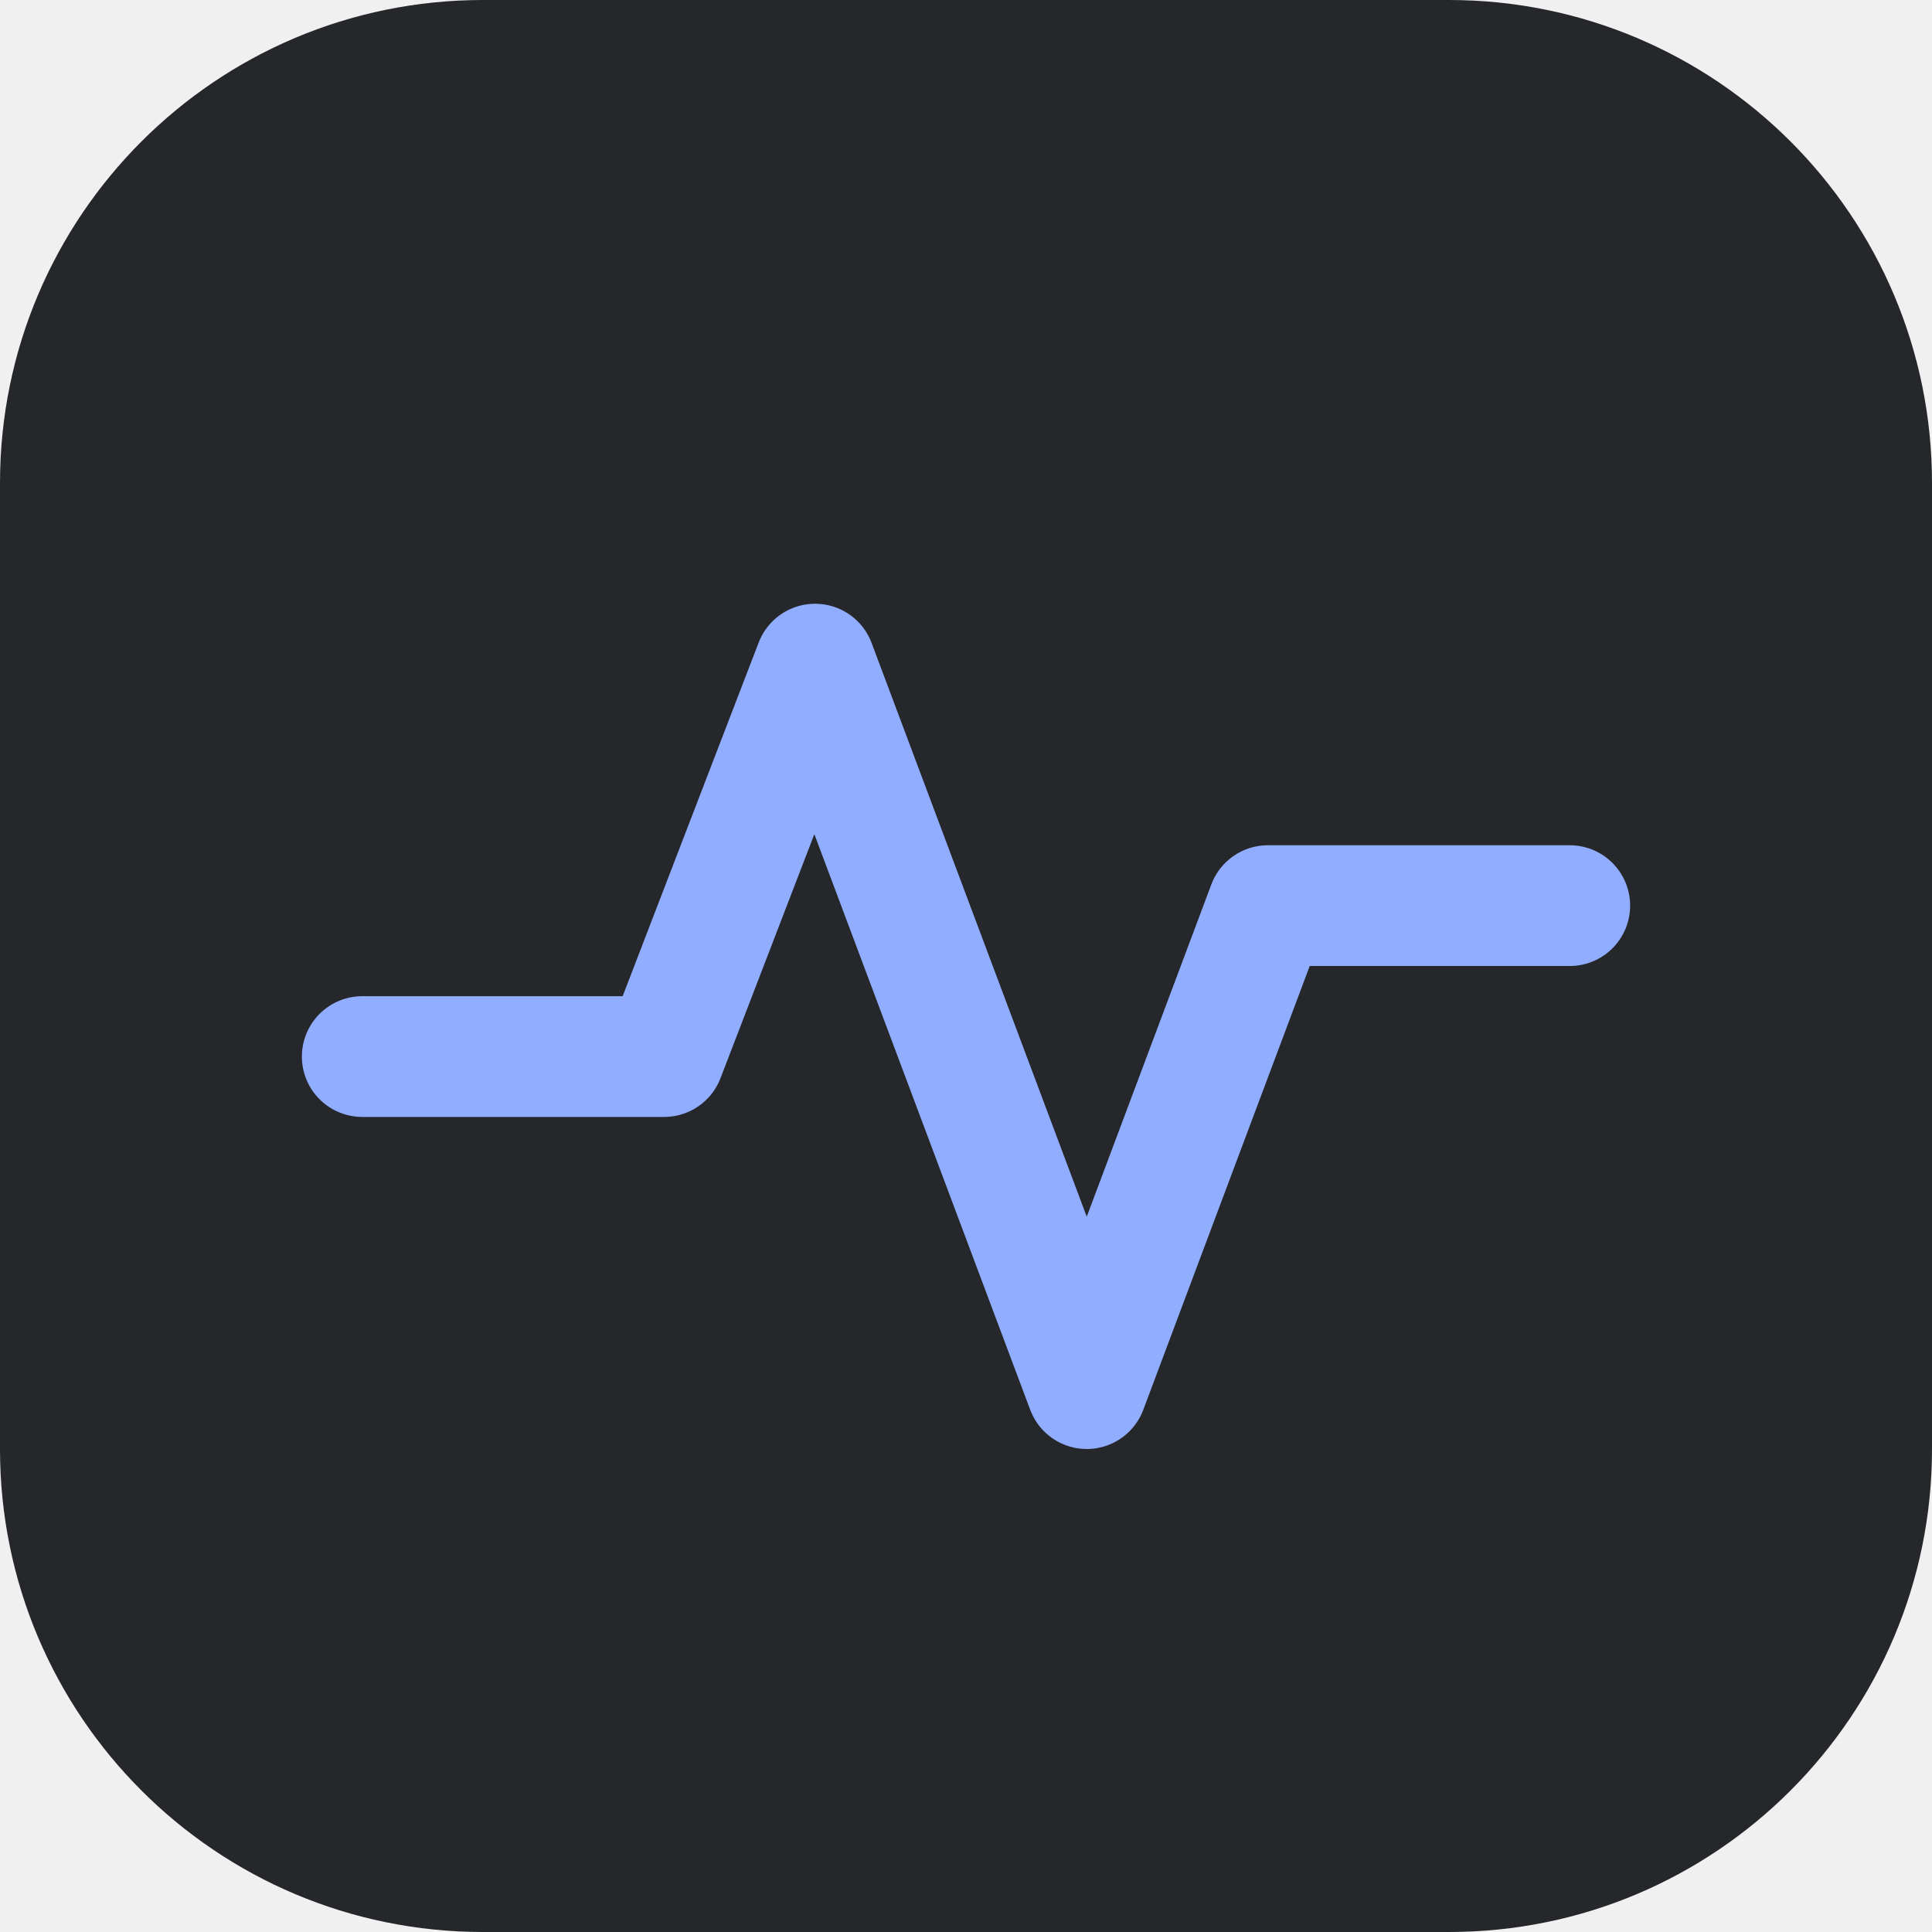
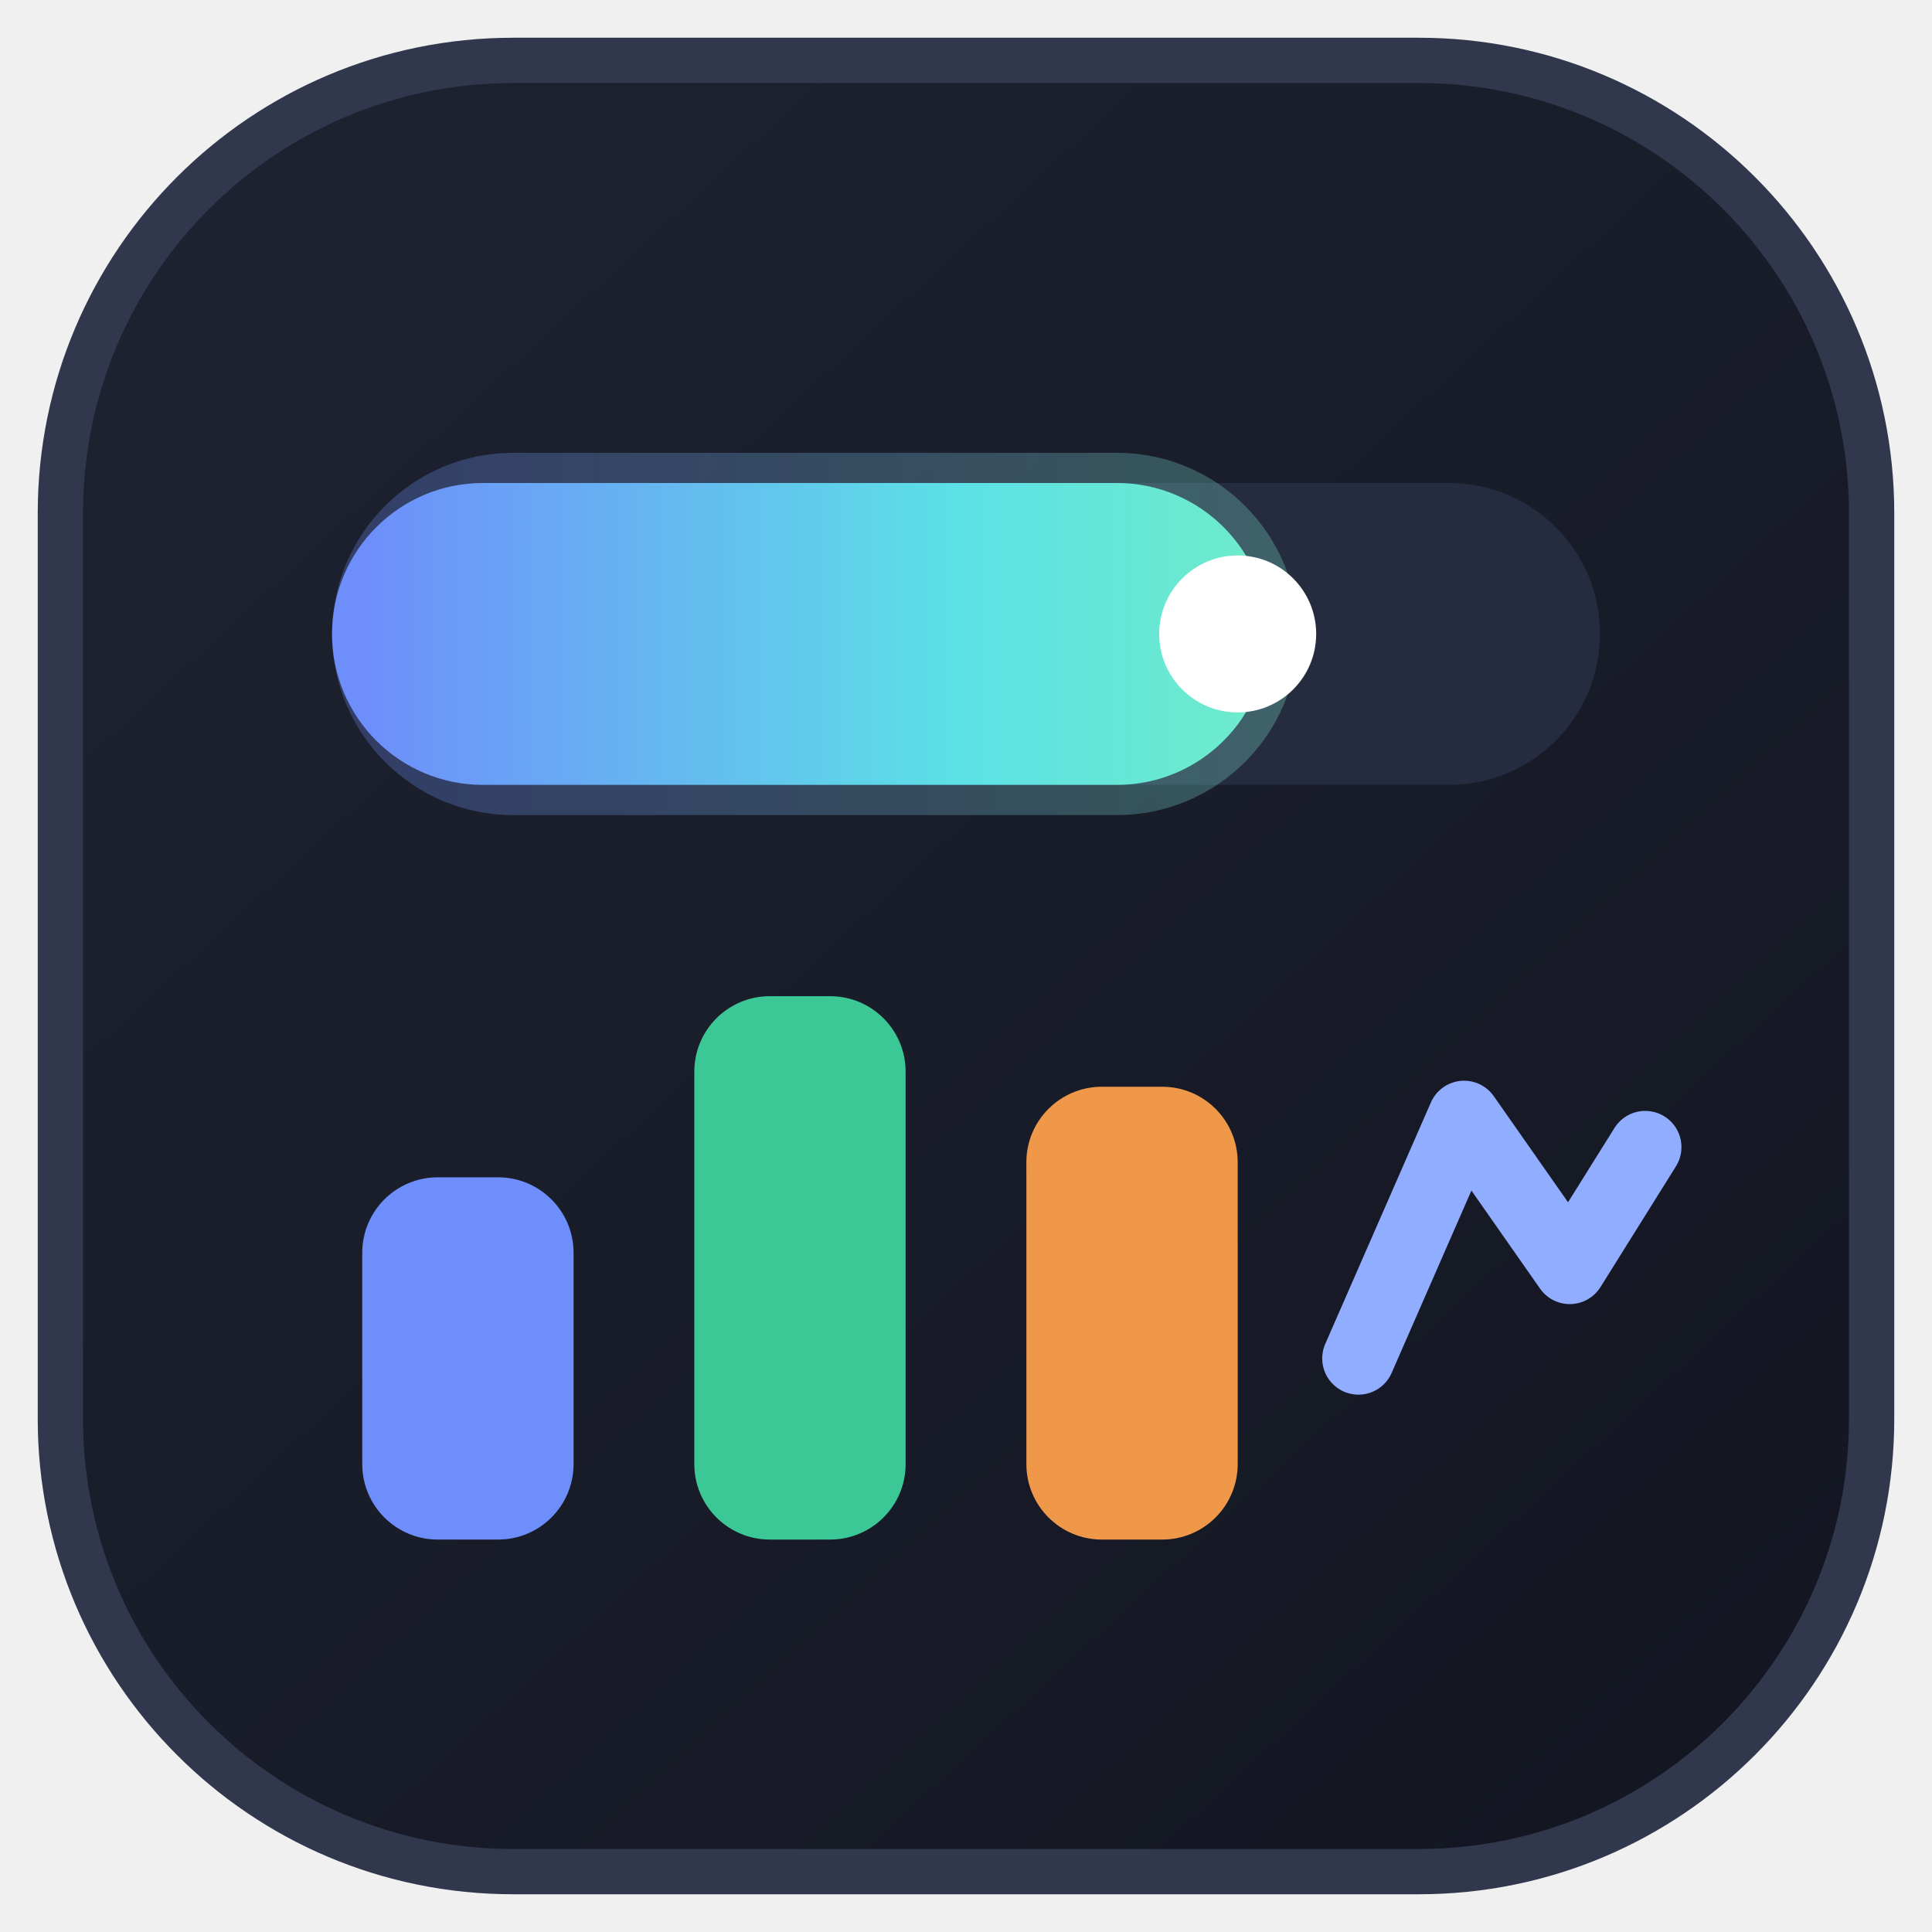
- <svg xmlns="http://www.w3.org/2000/svg" viewBox="0 0 64 64">
-   <rect width="64" height="64" rx="16" fill="#25272b" />
-   <path d="M12 35h10l5-13 9 24 6-16h10" fill="none" stroke="#91adff" stroke-width="4" stroke-linecap="round" stroke-linejoin="round" />
+ <svg xmlns="http://www.w3.org/2000/svg" viewBox="0 0 64 64" fill="none">
+   <defs>
+     <linearGradient id="bg" x1="8" y1="6" x2="56" y2="58" gradientUnits="userSpaceOnUse">
+       <stop offset="0" stop-color="#1E2230" />
+       <stop offset="1" stop-color="#141722" />
+     </linearGradient>
+     <linearGradient id="bar" x1="12" y1="22" x2="48" y2="22" gradientUnits="userSpaceOnUse">
+       <stop offset="0" stop-color="#6E8EFB" />
+       <stop offset="0.55" stop-color="#5CE1E6" />
+       <stop offset="1" stop-color="#7AF2B8" />
+     </linearGradient>
+     <linearGradient id="glow" x1="12" y1="22" x2="52" y2="22" gradientUnits="userSpaceOnUse">
+       <stop offset="0" stop-color="#6E8EFB" stop-opacity="0.28" />
+       <stop offset="1" stop-color="#7AF2B8" stop-opacity="0.32" />
+     </linearGradient>
+   </defs>
+   <rect x="2" y="2" width="60" height="60" rx="15" fill="url(#bg)" stroke="#31384D" stroke-width="1.5" />
+   <rect x="11" y="16" width="42" height="10" rx="5" fill="#262C3F" />
+   <rect x="11" y="15" width="32" height="12" rx="6" fill="url(#glow)" />
+   <rect x="11" y="16" width="31" height="10" rx="5" fill="url(#bar)" />
+   <circle cx="41" cy="21" r="2.6" fill="#FFFFFF" />
+   <rect x="12" y="39" width="7" height="12" rx="2.5" fill="#6E8EFB" />
+   <rect x="23" y="33" width="7" height="18" rx="2.5" fill="#3CC896" />
+   <rect x="34" y="36" width="7" height="15" rx="2.5" fill="#F0984A" />
+   <path d="M45 45l3.5-8 3.5 5 2.5-4" stroke="#91ADFF" stroke-width="2.4" stroke-linecap="round" stroke-linejoin="round" />
</svg>
